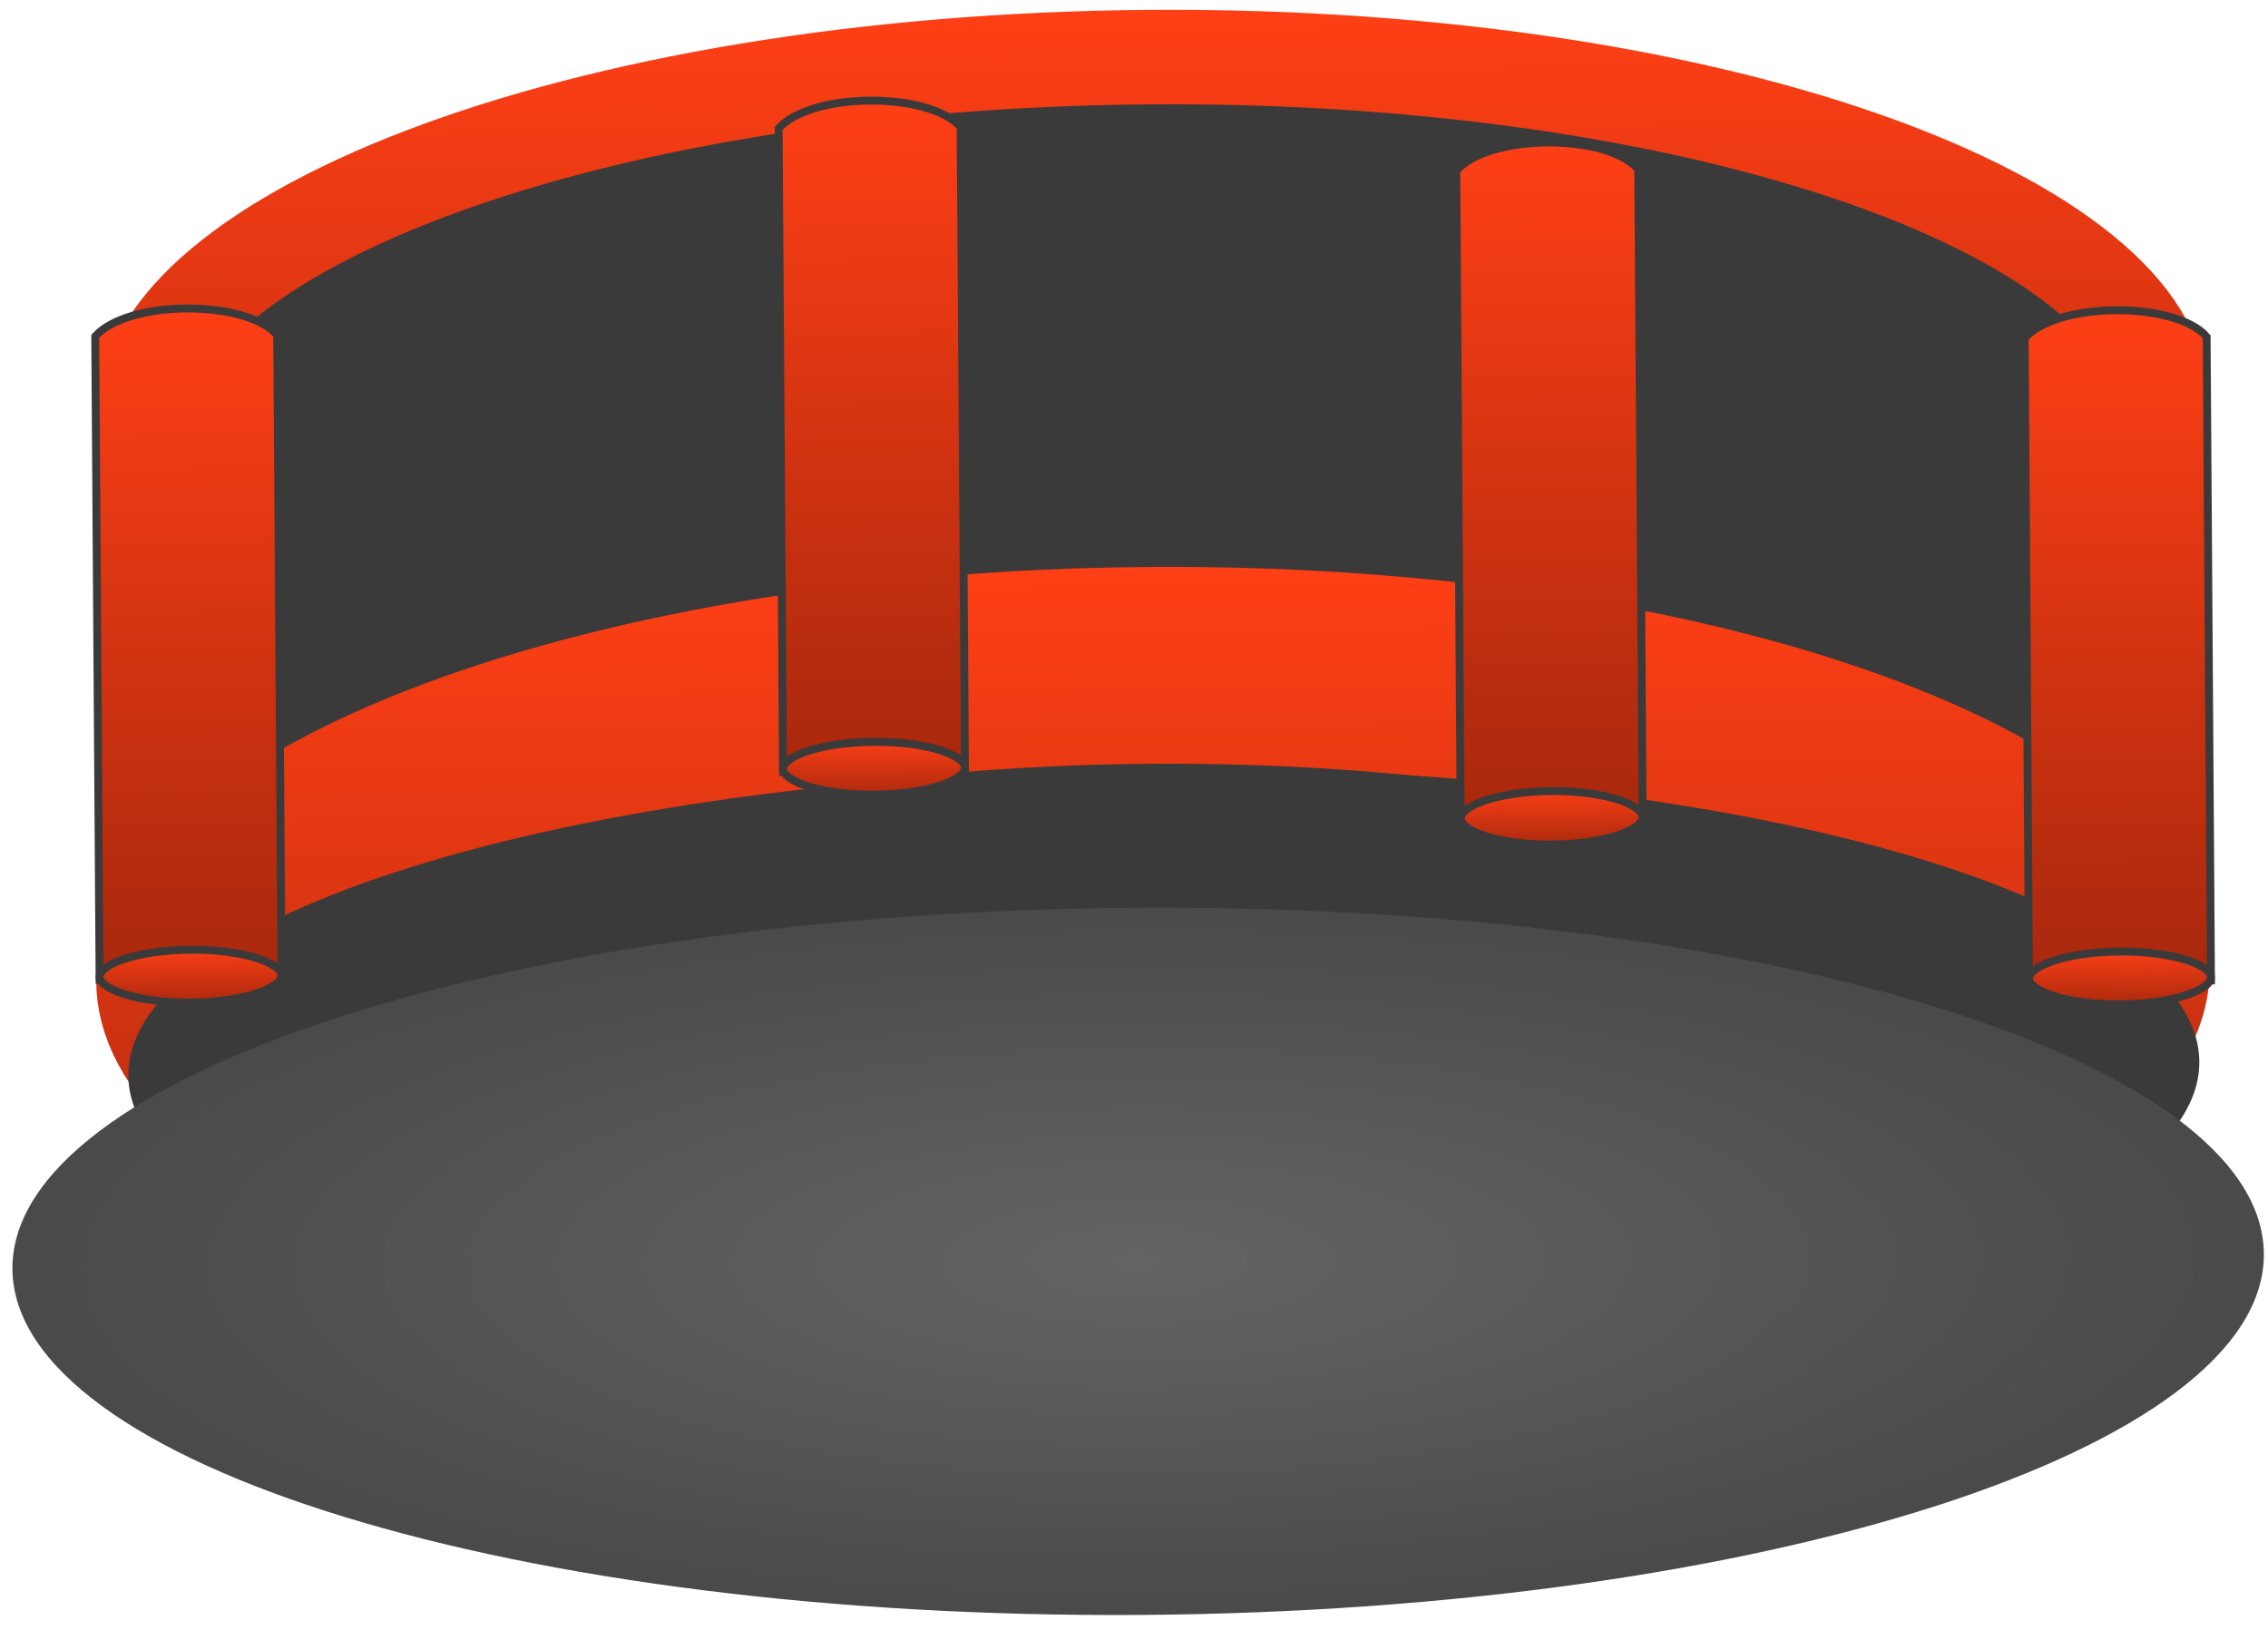
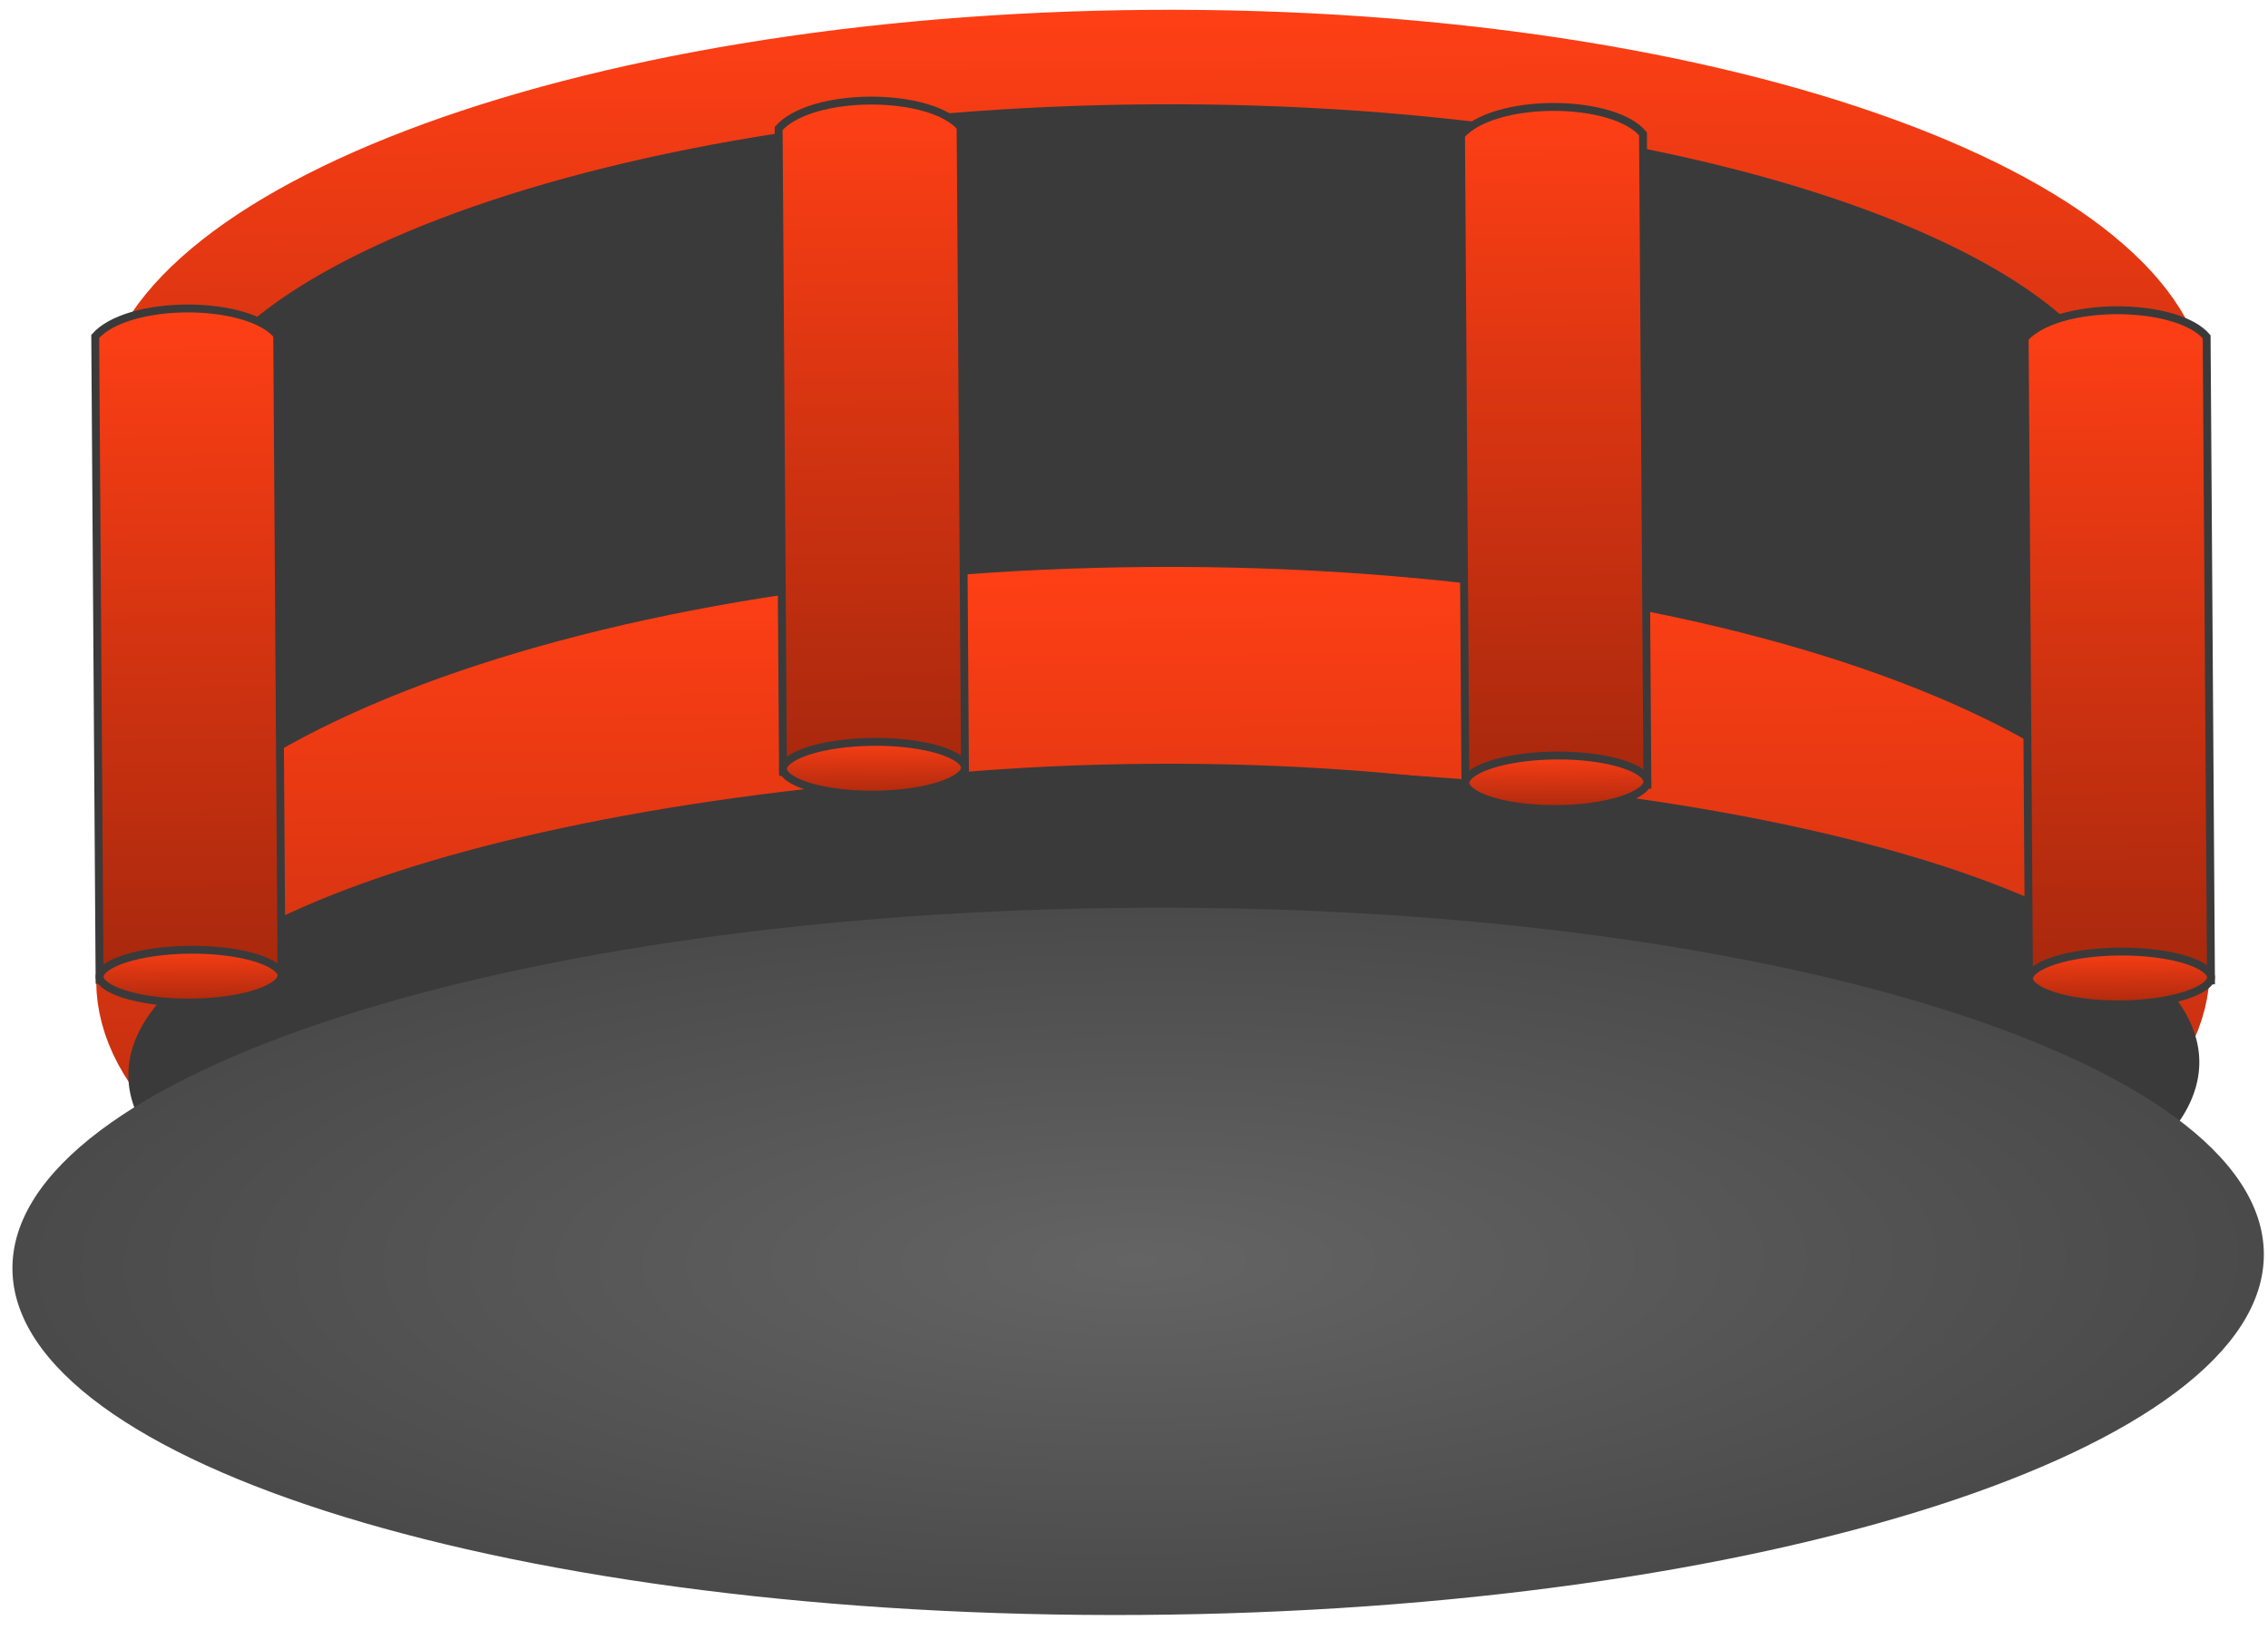
<svg xmlns="http://www.w3.org/2000/svg" width="288" height="207" viewBox="0 0 288 207" fill="none">
  <path d="M18.617 52.236C18.586 47.651 21.012 42.546 27.011 37.162C33.003 31.784 42.034 26.643 53.721 22.176C77.052 13.259 109.729 7.498 146.16 7.251C182.591 7.005 215.343 12.324 238.792 20.925C250.539 25.233 259.638 30.252 265.702 35.548C271.773 40.851 274.268 45.923 274.299 50.508C274.33 55.093 271.904 60.198 265.905 65.582C259.913 70.96 250.883 76.101 239.195 80.568C215.865 89.485 183.187 95.246 146.756 95.493C110.325 95.739 77.573 90.42 54.124 81.819C42.377 77.511 33.278 72.492 27.214 67.196C21.143 61.893 18.648 56.821 18.617 52.236Z" fill="#3A3A3A" stroke="url(#paint0_linear)" stroke-width="12" />
  <rect width="254.756" height="78.437" transform="matrix(-0.999988 0.0048264 -0.00483274 -0.999988 272.733 136.057)" fill="#3A3A3A" />
  <path d="M24.721 124.674C24.704 122.226 25.914 118.501 31.123 113.678C36.338 108.849 44.592 103.902 55.861 99.461C78.317 90.61 110.23 84.747 146.147 84.504C182.065 84.261 214.054 89.692 236.628 98.239C247.955 102.528 256.276 107.362 261.556 112.12C266.829 116.872 268.089 120.581 268.106 123.028C268.122 125.475 266.912 129.201 261.704 134.024C256.489 138.853 248.234 143.8 236.966 148.241C214.51 157.092 182.597 162.955 146.679 163.197C110.762 163.44 78.772 158.01 56.199 149.463C44.871 145.174 36.551 140.34 31.271 135.582C25.998 130.83 24.737 127.121 24.721 124.674Z" fill="#3A3A3A" stroke="url(#paint1_linear)" stroke-width="25" />
  <ellipse cx="147.789" cy="135.715" rx="131.494" ry="38.126" transform="rotate(179.613 147.789 135.715)" fill="#3A3A3A" />
  <ellipse cx="144.526" cy="160.195" rx="142.95" ry="44.907" transform="rotate(179.613 144.526 160.195)" fill="url(#paint2_radial)" />
  <path d="M280.761 124.513L257.655 124.669L257.103 42.946C258.096 41.826 259.741 40.947 261.781 40.343C263.89 39.718 266.365 39.404 268.836 39.401C271.307 39.398 273.752 39.706 275.801 40.309C277.784 40.893 279.333 41.734 280.209 42.778L280.761 124.513Z" fill="url(#paint3_linear)" stroke="#3A3A3A" />
  <path d="M257.652 124.281C257.65 123.977 257.841 123.599 258.394 123.175C258.938 122.758 259.759 122.358 260.82 122.011C262.935 121.319 265.891 120.872 269.183 120.85C272.474 120.827 275.437 121.235 277.561 121.898C278.626 122.231 279.452 122.619 280.003 123.029C280.561 123.445 280.757 123.821 280.759 124.125C280.761 124.429 280.57 124.808 280.017 125.232C279.473 125.649 278.652 126.049 277.591 126.396C275.476 127.088 272.519 127.535 269.228 127.557C265.937 127.579 262.974 127.172 260.85 126.509C259.785 126.176 258.959 125.788 258.408 125.378C257.85 124.961 257.654 124.586 257.652 124.281Z" fill="url(#paint4_linear)" stroke="#3A3A3A" />
-   <path d="M208.59 104.189L185.484 104.345L184.925 21.682C185.918 20.548 187.564 19.658 189.604 19.047C191.714 18.415 194.188 18.098 196.658 18.096C199.129 18.093 201.573 18.404 203.621 19.014C205.605 19.605 207.155 20.457 208.031 21.514L208.59 104.189Z" fill="url(#paint5_linear)" stroke="#3A3A3A" />
-   <path d="M185.481 103.944C185.479 103.631 185.672 103.247 186.224 102.819C186.769 102.397 187.59 101.993 188.65 101.642C190.764 100.942 193.72 100.49 197.011 100.468C200.302 100.446 203.264 100.858 205.388 101.529C206.453 101.865 207.279 102.258 207.829 102.673C208.387 103.093 208.585 103.475 208.588 103.787C208.59 104.1 208.396 104.485 207.844 104.912C207.3 105.335 206.479 105.739 205.419 106.089C203.304 106.789 200.348 107.241 197.057 107.263C193.766 107.285 190.805 106.873 188.681 106.202C187.616 105.866 186.79 105.473 186.24 105.058C185.682 104.638 185.483 104.256 185.481 103.944Z" fill="url(#paint6_linear)" stroke="#3A3A3A" />
+   <path d="M209.192 99.674L186.086 99.831L185.527 17.168C186.52 16.033 188.167 15.143 190.206 14.532C192.316 13.9 194.79 13.584 197.26 13.581C199.731 13.578 202.175 13.89 204.223 14.5C206.207 15.09 207.757 15.942 208.633 16.999L209.192 99.674Z" fill="url(#paint5_linear)" stroke="#3A3A3A" />
+   <path d="M186.083 99.429C186.081 99.116 186.275 98.732 186.826 98.304C187.371 97.882 188.192 97.478 189.252 97.127C191.366 96.428 194.323 95.976 197.613 95.953C200.904 95.931 203.866 96.343 205.99 97.014C207.055 97.35 207.881 97.743 208.431 98.158C208.989 98.578 209.187 98.96 209.19 99.273C209.192 99.585 208.998 99.97 208.446 100.398C207.902 100.82 207.081 101.224 206.021 101.575C203.906 102.274 200.95 102.726 197.659 102.748C194.368 102.771 191.407 102.359 189.283 101.688C188.218 101.351 187.392 100.959 186.842 100.544C186.284 100.123 186.085 99.742 186.083 99.429Z" fill="url(#paint6_linear)" stroke="#3A3A3A" />
  <path d="M35.751 124.288L12.644 124.444L12.092 42.721C13.085 41.6 14.73 40.721 16.77 40.117C18.88 39.492 21.355 39.178 23.825 39.176C26.296 39.173 28.741 39.481 30.79 40.084C32.773 40.667 34.322 41.509 35.198 42.553L35.751 124.288Z" fill="url(#paint7_linear)" stroke="#3A3A3A" />
  <path d="M12.642 124.051C12.64 123.747 12.83 123.369 13.383 122.945C13.928 122.527 14.749 122.128 15.809 121.781C17.924 121.089 20.881 120.641 24.172 120.619C27.464 120.597 30.426 121.004 32.55 121.668C33.615 122 34.442 122.389 34.992 122.799C35.55 123.215 35.746 123.591 35.748 123.895C35.75 124.199 35.56 124.577 35.007 125.001C34.462 125.419 33.641 125.818 32.581 126.165C30.466 126.857 27.509 127.304 24.218 127.327C20.926 127.349 17.964 126.942 15.84 126.278C14.775 125.946 13.948 125.557 13.398 125.147C12.84 124.731 12.644 124.355 12.642 124.051Z" fill="url(#paint8_linear)" stroke="#3A3A3A" />
  <path d="M122.535 97.886L99.428 98.042L98.876 16.319C99.869 15.199 101.515 14.32 103.554 13.716C105.664 13.091 108.139 12.777 110.61 12.774C113.08 12.771 115.525 13.079 117.574 13.682C119.557 14.266 121.107 15.107 121.982 16.151L122.535 97.886Z" fill="url(#paint9_linear)" stroke="#3A3A3A" />
  <path d="M99.426 97.65C99.424 97.346 99.615 96.967 100.167 96.543C100.712 96.126 101.533 95.726 102.593 95.379C104.709 94.687 107.665 94.24 110.957 94.218C114.248 94.196 117.21 94.603 119.335 95.266C120.4 95.599 121.226 95.987 121.776 96.397C122.335 96.814 122.53 97.189 122.532 97.493C122.534 97.797 122.344 98.176 121.791 98.6C121.247 99.017 120.425 99.417 119.365 99.764C117.25 100.456 114.293 100.903 111.002 100.925C107.711 100.947 104.748 100.54 102.624 99.877C101.559 99.544 100.732 99.156 100.182 98.746C99.624 98.329 99.428 97.954 99.426 97.65Z" fill="url(#paint10_linear)" stroke="#3A3A3A" />
  <defs>
    <linearGradient id="paint0_linear" x1="146.797" y1="101.493" x2="146.119" y2="1.251" gradientUnits="userSpaceOnUse">
      <stop stop-color="#A7280D" />
      <stop offset="1" stop-color="#FF3F15" />
    </linearGradient>
    <linearGradient id="paint1_linear" x1="146.764" y1="175.697" x2="146.063" y2="72.005" gradientUnits="userSpaceOnUse">
      <stop stop-color="#A7280D" />
      <stop offset="1" stop-color="#FF3F15" />
    </linearGradient>
    <radialGradient id="paint2_radial" cx="0" cy="0" r="1" gradientUnits="userSpaceOnUse" gradientTransform="translate(144.526 160.195) rotate(90) scale(44.9065 142.95)">
      <stop stop-color="#646464" />
      <stop offset="1" stop-color="#4A4A4A" />
    </radialGradient>
    <linearGradient id="paint3_linear" x1="269.212" y1="125.091" x2="268.629" y2="38.902" gradientUnits="userSpaceOnUse">
      <stop stop-color="#A7280D" />
      <stop offset="1" stop-color="#FF3F15" />
    </linearGradient>
    <linearGradient id="paint4_linear" x1="269.232" y1="128.057" x2="269.179" y2="120.35" gradientUnits="userSpaceOnUse">
      <stop stop-color="#A7280D" />
      <stop offset="1" stop-color="#FF3F15" />
    </linearGradient>
-     <linearGradient id="paint5_linear" x1="197.04" y1="104.767" x2="196.451" y2="17.597" gradientUnits="userSpaceOnUse">
+     <linearGradient id="paint5_linear" x1="197.642" y1="100.252" x2="197.053" y2="13.082" gradientUnits="userSpaceOnUse">
      <stop stop-color="#A7280D" />
      <stop offset="1" stop-color="#FF3F15" />
    </linearGradient>
-     <linearGradient id="paint6_linear" x1="197.061" y1="107.763" x2="197.008" y2="99.968" gradientUnits="userSpaceOnUse">
+     <linearGradient id="paint6_linear" x1="197.663" y1="103.248" x2="197.61" y2="95.453" gradientUnits="userSpaceOnUse">
      <stop stop-color="#A7280D" />
      <stop offset="1" stop-color="#FF3F15" />
    </linearGradient>
    <linearGradient id="paint7_linear" x1="24.201" y1="124.866" x2="23.618" y2="38.677" gradientUnits="userSpaceOnUse">
      <stop stop-color="#A7280D" />
      <stop offset="1" stop-color="#FF3F15" />
    </linearGradient>
    <linearGradient id="paint8_linear" x1="24.221" y1="127.827" x2="24.169" y2="120.119" gradientUnits="userSpaceOnUse">
      <stop stop-color="#A7280D" />
      <stop offset="1" stop-color="#FF3F15" />
    </linearGradient>
    <linearGradient id="paint9_linear" x1="110.985" y1="98.464" x2="110.402" y2="12.275" gradientUnits="userSpaceOnUse">
      <stop stop-color="#A7280D" />
      <stop offset="1" stop-color="#FF3F15" />
    </linearGradient>
    <linearGradient id="paint10_linear" x1="111.005" y1="101.425" x2="110.953" y2="93.718" gradientUnits="userSpaceOnUse">
      <stop stop-color="#A7280D" />
      <stop offset="1" stop-color="#FF3F15" />
    </linearGradient>
  </defs>
</svg>
